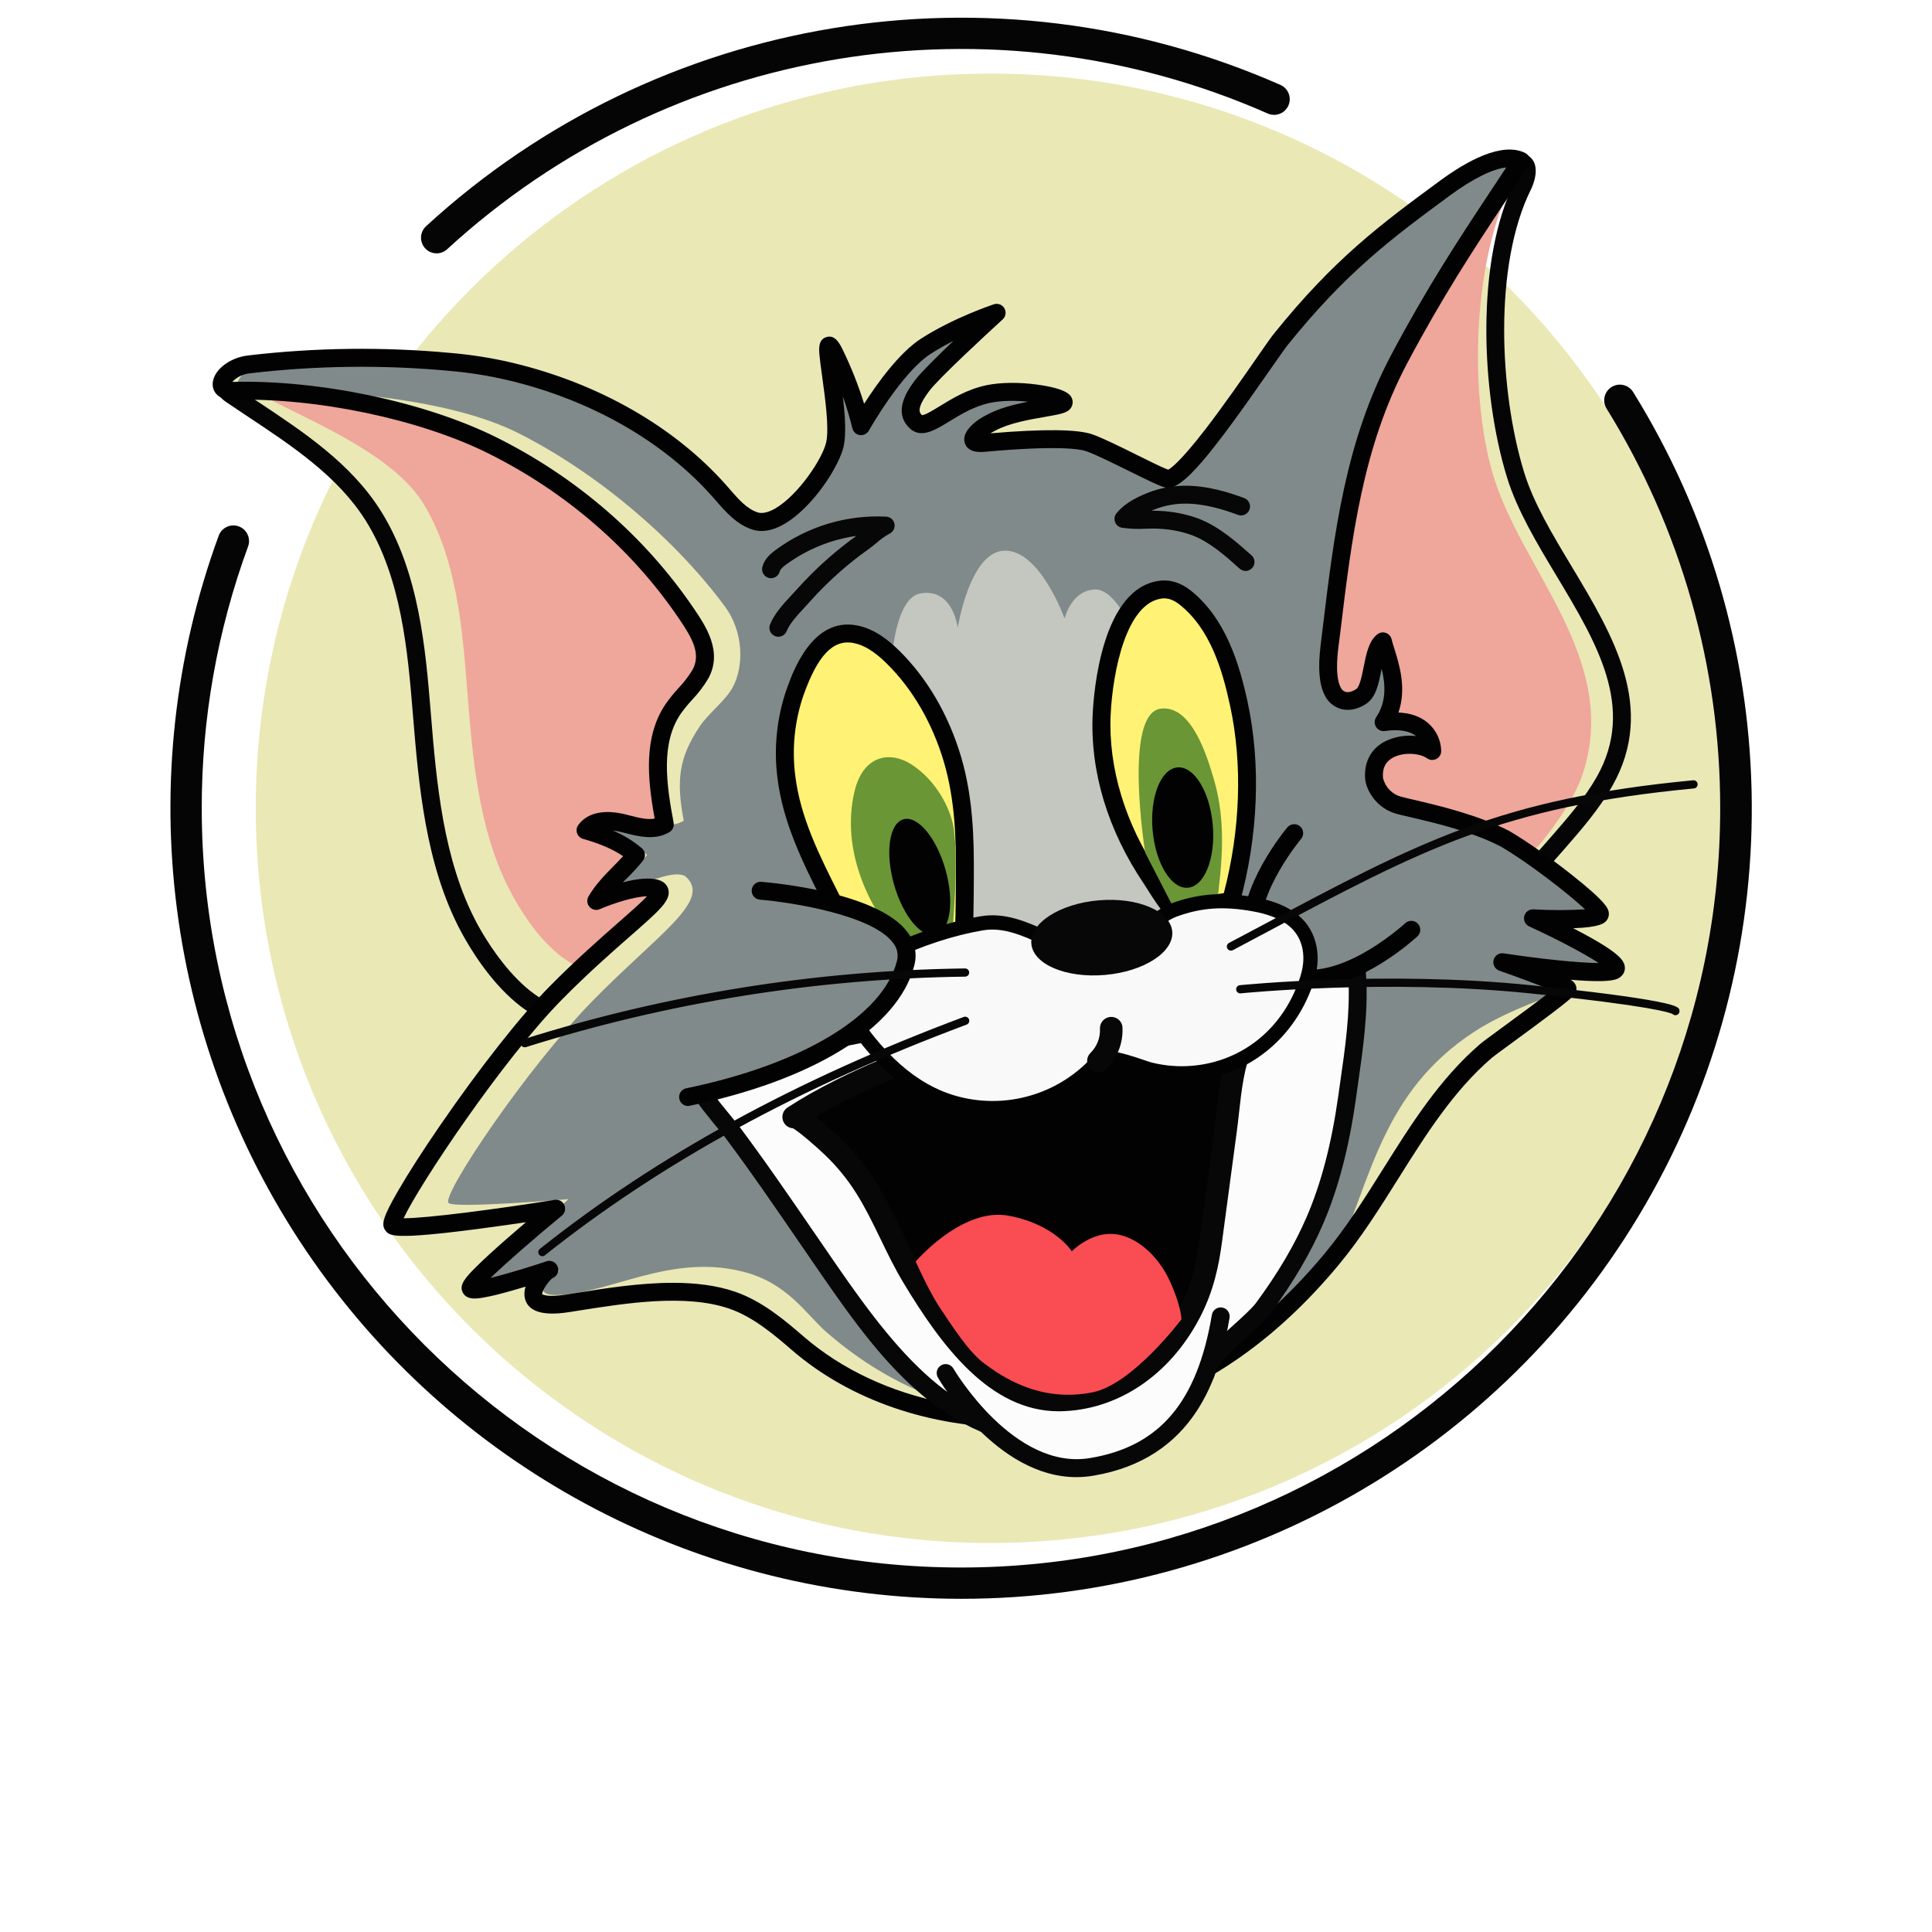
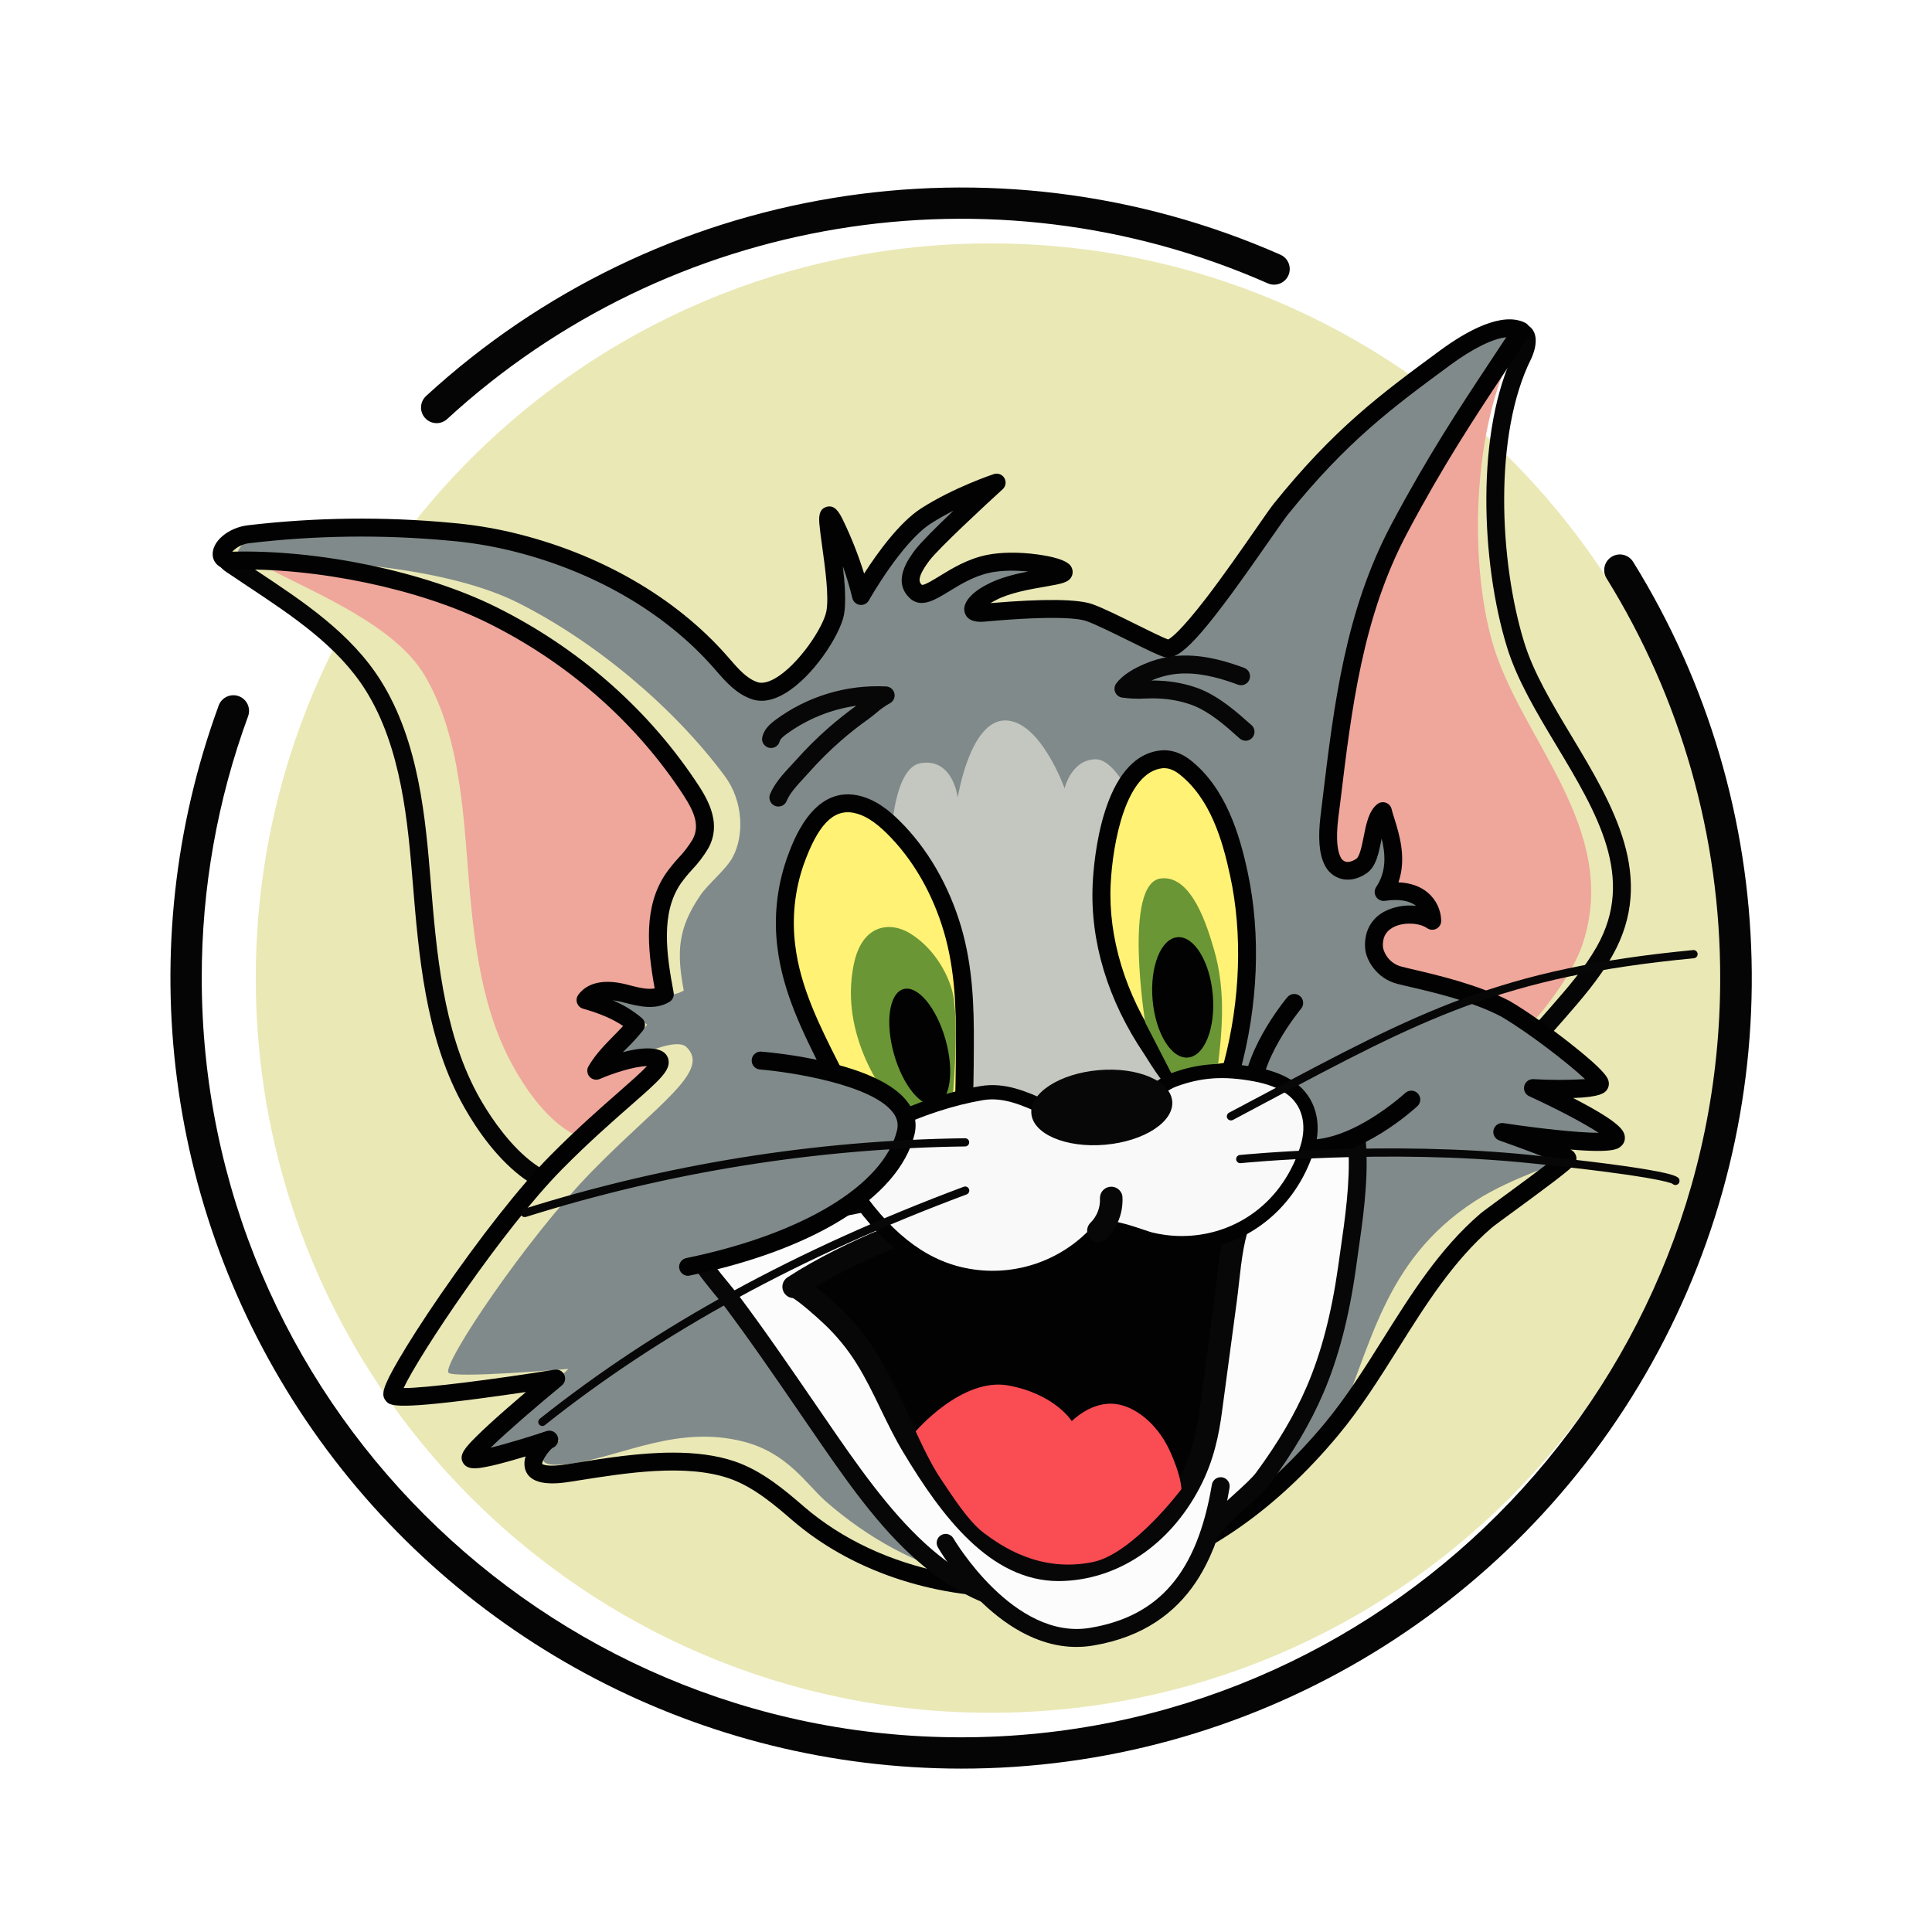
- <svg xmlns="http://www.w3.org/2000/svg" t="1777260256082" class="icon" viewBox="0 90 1024 1024" version="1.1" p-id="5217" width="200" height="200">
+ <svg xmlns="http://www.w3.org/2000/svg" t="1777260256082" class="icon" viewBox="0 0 1024 1024" version="1.1" p-id="5217" width="200" height="200">
  <path d="M524.97 518.41m-389.4 0a389.4 389.4 0 1 0 778.8 0 389.4 389.4 0 1 0-778.8 0Z" fill="#EAE8B5" p-id="5218" />
  <path d="M509.33 937.4a419.27 419.27 0 0 1-393.41-563.48 8.29 8.29 0 0 1 15.57 5.72 401.12 401.12 0 0 0-24.56 138.76c0 221.89 180.52 402.41 402.41 402.41s402.4-180.51 402.4-402.4a401.42 401.42 0 0 0-60.23-211.87 8.29 8.29 0 0 1 14.09-8.75A418.87 418.87 0 0 1 509.33 937.4zM231.44 224.29a8.29 8.29 0 0 1-5.61-14.4A419.42 419.42 0 0 1 678.65 135a8.29 8.29 0 0 1-6.71 15.17A402.84 402.84 0 0 0 237 222.1a8.27 8.27 0 0 1-5.56 2.19z" fill="#050505" p-id="5219" />
  <path d="M122.47 299.12c26.87 18.27 57.56 35.94 75.28 64.09 19.26 30.6 22.9 69.27 25.8 104.43 3.1 37.74 6.52 79.45 25.09 114.07 12.6 23.48 38.87 57.38 68.45 45.45C356.34 611.31 390.51 563 416 530.6L378.58 373 283 305l-82.74-15.76s-97.87-3.78-77.79 9.88z" fill="#EAE8B5" p-id="5220" />
  <path d="M143 301.68c24.93 13 66.54 30.05 82 56.18 16.85 28.4 20 64.28 22.57 96.9 2.72 35 5.71 73.73 22 105.85 11 21.79 34 53.25 59.89 42.17 34.34-14.69 64.23-59.54 86.55-89.59l-32.75-146.25-83.6-63.07-72.4-14.62s-103.51 2.41-84.26 12.43z" fill="#EFA69B" p-id="5221" />
  <path d="M304.73 634.35c-10.38 0-21-4.37-31.29-13-14.11-11.82-24.22-28.51-29-37.4-19-35.46-22.54-78.16-25.64-115.83-2.64-32.09-5.92-71.91-25.09-102.38-14.67-23.31-38.89-39.38-62.31-54.92-3.84-2.55-7.8-5.18-11.62-7.78-5.36-3.65-5.1-7.41-4.47-9.32 1.53-4.64 6.17-8.86 45.75-9.59 19.65-0.36 39.2 0.38 39.39 0.39h0.36l84.11 16 97.85 69.61 38.38 161.58-1.42 1.8c-2.77 3.52-5.64 7.22-8.61 11.05-25 32.24-56.1 72.37-92.26 87a37.53 37.53 0 0 1-14.13 2.79zM127.05 296.48c3.18 2.15 6.45 4.31 9.62 6.42 24.26 16.09 49.34 32.74 65.1 57.77 20.41 32.43 23.79 73.54 26.51 106.57 3 36.84 6.46 78.49 24.55 112.21 5 9.4 31.77 55.68 62.49 43.29 33.78-13.63 64-52.63 88.31-84 2.48-3.2 4.9-6.31 7.24-9.3l-36.5-153.61-93.25-66.33-81.37-15.5c-2.56-0.09-18.72-0.64-35.64-0.42-22.54 0.3-32.62 1.79-37.06 2.9z m-2.92-2.11z" fill="#050505" p-id="5222" />
  <path d="M696.3 303.78c0 2.93-40.53 192.18-36 196.08s27.89 49.75 43.2 54.63c27.37 8.72 59.68 23.07 85.3 2.84 8.62-6.8 21.19-12.18 28.19-20.89 8.17-10.16 17.92-24 22-36.61 19.81-61.17-33.53-108.21-48.14-159.83-12-42.59-10.08-108.45 9-149.91 1.8-3.9-1.06-17-10.05-13.11s-72 84.87-72 84.87z" fill="#EFA69B" p-id="5223" />
  <path d="M767.2 576.23c-17.1 0-34.67-5.42-51-10.46-3.45-1.06-6.7-2.07-9.95-3-12.49-3.67-26.54-23.34-41.05-44.9-3.2-4.76-6.83-10.16-7.92-11.15-3-2.38-4.64-3.71 8.78-68.78 7.14-34.61 16.3-75.87 22.36-103.17 3.32-15 6.2-27.93 6.57-30.06v-0.92L719.42 260l0.29-0.35c16.36-19.39 70.51-83 80.67-87 6.11-2.44 9.52-0.64 11.31 1.3 5.1 5.54 0.07 15.8-0.15 16.23-20 40.08-16.88 107.25-3.74 150.11 5 16.3 14.79 32.6 25.16 49.86 22.14 36.86 45 75 21.65 116.34-7 12.31-16.23 22.95-25.19 33.23-7.73 8.87-15.72 18-25.64 25.27-11.46 8.25-23.89 11.24-36.58 11.24z m-102.56-75.58c1.78 2 4.22 5.6 8.45 11.89 9 13.31 25.62 38.08 35.85 41.09 3.31 1 6.75 2 10.07 3.06 27.59 8.52 56.12 17.32 79.17 0.53 9-6.59 16.68-15.35 24.07-23.83 8.65-9.93 17.6-20.19 24.09-31.67 20.67-36.54 0.17-70.65-21.52-106.77-10.21-17-20.76-34.56-26.1-52C785 298.36 781.9 228.12 803 185.84a15.59 15.59 0 0 0 1.37-4.64l-0.49 0.19c-6 2.85-43.64 44.89-76.64 84l-23 41.23c-0.45 2.46-1.9 9.08-6.59 30.18-9.13 41.35-33.16 149.58-33.01 163.85zM695 304.88v0.08z" fill="#050505" p-id="5224" />
  <path d="M238.82 281.84a221 221 0 0 1 31.49 5c42.34 10 82.75 31.22 111.47 63.92 5.3 6 10.62 12.74 18.24 15.3 15.91 5.34 40-27.89 42.6-41 3.53-17.55-9.85-67.33 0-47.14a191.25 191.25 0 0 1 13.79 37.92s17.73-31.7 34.48-42.44 37.43-17.64 37.43-17.64-33.32 30.32-39.42 38.43c-6.34 8.44-8.7 14.79-3.08 19.68 6.34 4.89 18.88-11.08 38.05-15 15.85-3.27 38.91 1.27 39.89 4.23s-24.14 3.2-38.42 10.94c-7.88 3.84-14.78 11.72-3.94 10.73s45.31-3.94 56.15 0 35.43 17.47 41 19c9.56 2.56 53.53-65.5 60.2-73.78 31.39-39 55.24-56.81 87.09-80.27 9-6.66 29.37-20 40.39-14.35-20.77 32-40.48 59.49-64.54 104.8-25.33 47.69-30.57 99.49-37.06 152.74-0.84 6.93-1.49 17.13 1.63 23.38s9.51 6.7 15.31 2.81c6.76-4.53 5-24.18 11.42-29.17 2 8.52 11.05 27 0.36 42.95 20.84-3.08 25.73 9.06 25.78 15.17-8.93-6.29-32.31-4.43-30.86 14.46 0.27 3.53 4 11.94 13.32 14.41s36.7 7.61 56.12 17.72c17.49 10.17 49.5 35.22 50.24 39.65s-35.46 2.59-35.46 2.59 43.59 19.95 44 26.23-60.21-3-60.21-3 33.35 11.77 34.47 13.78c0.83 1.5-39.48 30-43.17 33.21-35 30.08-52.57 75.31-81.94 110.57-28.53 34.25-64.22 62.48-107.38 75.48q-4.06 1.22-8.17 2.27c-56.54 14.39-122.14 5.51-167.14-33.29-10.65-9.18-21.72-18.47-35-23-25.84-8.76-60.62-2.42-87.13 1.73-31.52 4.93-12.81-16.75-9.85-17.73s-39.54 13.43-41.37 9.85 45.31-42.36 45.31-42.36-83.17 13.31-86.68 8.87 52-88.2 86.44-123.13c35.42-35.88 62.8-52.45 53.19-55.41S316 567.54 316 567.54c5.64-9.65 15-16.6 21.07-24.43-7.43-6.46-17.23-10.35-26.74-13 4.33-6 13.33-5.52 20.49-3.69s15.2 4.28 21.53 0.47c-3.92-20.7-7.36-43.93 4.54-61.32 4.38-6.4 10.59-11.5 14.32-18.31 6.21-11.34-0.91-22.42-7.31-31.87-25.79-38.11-61.9-68.93-103.06-89.39-36-17.9-91.4-30.07-137.64-28.86-11.46 0.3-4.35-12.54 8.86-14a509.08 509.08 0 0 1 106.76-1.3z" fill="#EAE8B5" p-id="5225" />
  <path d="M245.81 281.84a216.21 216.21 0 0 1 31.13 5c41.86 10 81.81 31.22 110.2 63.92 5.24 6 10.5 12.74 18 15.3 15.73 5.34 39.51-27.89 42.12-41 3.49-17.55-9.74-67.33 0-47.14a192.73 192.73 0 0 1 13.63 37.92s17.53-31.7 34.09-42.44 37-17.64 37-17.64-32.93 30.31-39 38.42c-6.27 8.44-8.6 14.79-3 19.68 6.27 4.89 18.66-11.08 37.62-15 15.67-3.27 38.47 1.27 39.44 4.23s-23.87 3.2-38 10.94c-7.79 3.84-14.61 11.72-3.9 10.73s44.8-3.94 55.51 0 35 17.47 40.53 19c9.45 2.56 52.93-65.5 59.52-73.78 31-39 54.62-56.81 86.1-80.27 8.94-6.66 29-20 39.94-14.35-20.53 32-40 59.49-63.81 104.8-25 47.69-30.22 99.49-36.64 152.74-0.83 6.93-1.48 17.13 1.61 23.38s9.41 6.7 15.14 2.81c6.69-4.53 4.93-24.18 11.29-29.17 2 8.52 10.93 27 0.36 42.95 20.6-3.08 25.44 9.06 25.49 15.17-8.83-6.29-31.94-4.43-30.51 14.46 0.27 3.53 3.92 11.94 13.17 14.41s36.28 7.61 55.48 17.72c17.3 10.17 48.94 35.22 49.67 39.65S813 576.77 813 576.77s43.09 19.95 43.46 26.23-59.53-3-59.53-3 33 11.77 34.08 13.78c0.82 1.5-28.29 9.2-49.41 22.93-49.49 32.17-54.91 79.2-73.92 120.38-28.21 34.25-63.86 63-106.53 76q-4 1.22-8.08 2.27c-55.9 14.39-110.67-0.61-155.16-39.41-10.53-9.18-20.45-26-44.11-31.94-34.31-8.68-63 7.3-89.18 11.44-31.16 4.93-10.23-11.38-7.31-12.37s-39.1 13.43-40.9 9.85 44.84-47.37 44.84-47.37-60.74 5.19-63.53 2C234 723.33 279.41 656 313.5 621.09c35-35.88 63.6-53.47 50.29-66.17-7.23-6.9-41.64 12.62-41.64 12.62 5.57-9.65 14.87-16.6 20.83-24.43-7.35-6.46-17-10.35-26.44-13 4.28-6 13.18-5.52 20.26-3.69s19.34 2.39 25.6-1.41c-3.87-20.7-3.07-32.95 8.7-50.34 4.33-6.4 13.54-13.52 17.23-20.33 6.14-11.34 5.74-29.66-4.18-43-27.3-36.81-68.91-71.42-109.6-91.87-35.61-17.9-97.33-23.5-143-22.29-11.33 0.3-4.3-12.54 8.76-14a497.65 497.65 0 0 1 105.5-1.34z" fill="#818A8A" p-id="5226" />
  <path d="M538.21 846.64c-44.82 0-87.46-14.29-118.4-41-9.15-7.89-20.53-17.7-33.45-22.09-23.15-7.85-54.61-2.87-79.9 1.14l-5 0.78c-13.74 2.15-21.56-0.3-23.26-7.28a11.74 11.74 0 0 1 0.38-6.25c-2.09 0.63-4.26 1.28-6.39 1.88-6 1.72-10.93 3-14.58 3.65-4.27 0.82-10.12 1.95-12.35-2.42-2.06-4 1.35-7.85 7.19-13.66 3.75-3.73 9.09-8.64 15.88-14.59 3.56-3.12 7.16-6.22 10.43-9-7.35 1.09-16.34 2.37-25.36 3.55-45.14 5.89-46.93 3.62-49 1-2.43-3.08-1.77-6.8 6.8-21.54 5.35-9.21 13.16-21.36 22-34.23 21-30.55 42.64-58.08 58-73.65 14.11-14.29 27.15-25.72 36.67-34.06 5.89-5.16 11.92-10.45 15.06-13.82-6.75 0.15-17.94 3.75-25 6.82a4.75 4.75 0 0 1-6-6.76c3.69-6.32 8.65-11.35 13.44-16.22 1.71-1.74 3.37-3.42 4.89-5.09-5.39-3.68-12.37-6.69-21.19-9.16a4.75 4.75 0 0 1-2.57-7.36c4.73-6.55 13.79-8.5 25.52-5.51l1.38 0.36c4.77 1.23 9.66 2.5 13.59 1.74-3.88-21.46-6-43.52 6-61a84.86 84.86 0 0 1 6.65-8.19 55.72 55.72 0 0 0 7.43-9.71c4.62-8.44-0.24-16.83-7.08-26.92-25-36.95-60.05-67.3-101.26-87.79-36.49-18.13-90.9-29.54-135.4-28.36-7.4 0.19-10.35-4-10.6-7.63-0.51-7.26 8.28-14.68 18.8-15.88a513 513 0 0 1 107.72-1.28 224.43 224.43 0 0 1 32.16 5.13c46 10.92 86.48 34.14 113.94 65.4l1.41 1.62c4.65 5.34 9 10.39 14.77 12.31 3 1 6.75-0.56 9.35-2.06 12.25-7.08 25.35-26.77 27.08-35.38 1.53-7.62-0.63-23.2-2.2-34.58-0.62-4.46-1.15-8.31-1.41-11.22-0.3-3.32-0.75-8.33 3.66-9.67 4.68-1.43 7.11 3.55 8.89 7.19A204 204 0 0 1 458 304c6.79-10.57 18.58-27.08 30.27-34.58 17-10.94 37.63-17.86 38.5-18.15a4.75 4.75 0 0 1 4.7 8c-9.17 8.35-34 31.4-38.8 37.76-7.06 9.39-5.48 11.68-4 13 1.6 0.06 6.1-2.72 9.44-4.77 6.54-4 14.68-9 24.8-11.1 7.45-1.54 17.35-1.64 27.14-0.27 16.44 2.29 17.69 6 18.22 7.65a5.27 5.27 0 0 1-0.48 4.38c-1.74 2.91-5.24 3.51-13.7 5-8.06 1.38-19.1 3.28-26.48 7.28l-0.18 0.09a25.5 25.5 0 0 0-2.46 1.38c28.23-2.41 46.46-2.2 54.22 0.62 5.83 2.12 14.91 6.62 23.7 11 6.32 3.13 13.41 6.64 16.25 7.65 1.46-0.71 6.49-4.23 20-21.75 9.36-12.18 19.32-26.54 26.59-37 4.52-6.51 7.78-11.21 9.36-13.18 32.24-40.06 56.84-58.18 88-81.12 13.88-10.22 33-21.08 45.38-14.75a4.75 4.75 0 0 1 1.82 6.81c-4.35 6.71-8.72 13.32-13 19.72-16 24.13-32.45 49.08-51.38 84.73-23.67 44.56-29.46 92.5-35.59 143.25l-1 7.84c-1.49 12.2-0.19 18 1.16 20.68a4.38 4.38 0 0 0 2.72 2.55c1.54 0.41 3.62-0.16 5.7-1.56 1.81-1.21 3.06-7.54 3.88-11.73 1.33-6.74 2.71-13.71 7.26-17.25a4.75 4.75 0 0 1 7.54 2.67c0.3 1.29 0.82 3 1.43 4.88 2.6 8.27 6.64 21.17 2.19 33.93 6.4 0.25 11.64 2.11 15.67 5.55a20.09 20.09 0 0 1 7 14.8 4.75 4.75 0 0 1-7.49 3.92c-3.95-2.78-12.62-3.48-18.31-0.25-3.79 2.15-5.45 5.57-5.07 10.45a13.4 13.4 0 0 0 9.79 10.18c1.64 0.43 3.95 1 6.62 1.6 12.74 3 34.07 8 50.48 16.5l0.19 0.11c8.37 4.86 20.61 13.42 32 22.35 19.73 15.52 20.29 18.84 20.58 20.63a5.59 5.59 0 0 1-1.37 4.66c-0.93 1-3 3.35-17.48 3.82l2.76 1.44c22.4 11.81 24.44 15.91 24.64 19.39a5.77 5.77 0 0 1-1.91 4.6c-1.69 1.54-4.15 3.79-26.91 1.87a5.49 5.49 0 0 1 2.49 2.31c2.11 3.78-1.19 6.56-3.85 8.79-1.79 1.5-4.33 3.51-7.77 6.13-6.2 4.72-14.19 10.58-20.61 15.29-5.63 4.13-10.95 8-12 8.92-20.38 17.53-35.15 41.07-49.44 63.83-9.81 15.63-19.95 31.78-31.95 46.18-32.43 38.94-69.33 64.84-109.66 77-2.75 0.83-5.57 1.61-8.37 2.32a215.24 215.24 0 0 1-53.02 6.59z m-181.57-76.72c11.51 0 22.72 1.24 32.77 4.65 14.68 5 26.84 15.46 36.61 23.89 40.73 35.12 103.13 47.5 162.86 32.29 2.67-0.68 5.35-1.42 8-2.21 38.52-11.6 73.88-36.49 105.1-74 11.59-13.91 21.56-29.79 31.2-45.16 14.66-23.36 29.82-47.51 51.29-66 1.26-1.08 5.38-4.12 12.57-9.38s19.07-14 25.5-19.07c-6.42-2.67-17.61-6.85-27.86-10.46a4.75 4.75 0 0 1 2.3-9.18c18.44 2.81 39.7 5.11 50.32 5.13-7.69-5.13-23.06-13.11-36.76-19.38a4.75 4.75 0 0 1 2.22-9.07 235.22 235.22 0 0 0 27.35 0c-8.45-8-29.93-24.71-44.66-33.29-15.34-8-35.88-12.76-48.16-15.62-2.74-0.64-5.11-1.19-6.88-1.66-10.85-2.86-16.38-12.62-16.85-18.64-0.66-8.56 2.84-15.46 9.85-19.45a29.35 29.35 0 0 1 17.09-3.19c-3.49-2.81-9.16-3.73-16.44-2.66a4.75 4.75 0 0 1-4.64-7.35c5.61-8.37 4.85-17.62 2.88-25.69l-0.14 0.73c-1.39 7.07-2.84 14.38-7.92 17.78-4.42 3-9.19 4-13.42 2.86a13.69 13.69 0 0 1-8.79-7.48c-2.85-5.7-3.54-14.23-2.1-26.08l0.95-7.83C707.1 372.78 713 324 737.49 277.86c19.14-36 35.77-61.19 51.85-85.51 2.94-4.44 5.95-9 9-13.6-7.09 0.73-17.72 5.93-29.65 14.71-30.58 22.53-54.74 40.33-86.21 79.42-1.37 1.7-4.72 6.53-9 12.64-33 47.56-46.15 63-54.49 63a6.44 6.44 0 0 1-1.68-0.22c-3-0.8-9-3.76-18.66-8.53-8.16-4-17.4-8.62-22.73-10.56-3.08-1.12-14.5-3.33-54.09 0.27-7.4 0.67-9.82-2.3-10.54-4.91-1.73-6.22 6.61-12.19 11.88-14.78 6.4-3.45 14.48-5.46 21.75-6.88-6.42-0.63-13.8-0.7-20.09 0.6-8.49 1.75-15.84 6.27-21.75 9.89-7.36 4.51-14.31 8.78-20.16 4.26l-0.22-0.18c-10.41-9.07-1.1-21.45 2.4-26.12 3-3.93 11.66-12.52 20.2-20.65a136 136 0 0 0-11.87 6.73c-15.57 10-32.72 40.46-32.9 40.76a4.75 4.75 0 0 1-8.79-1.29 164.79 164.79 0 0 0-5-16.75c1.14 9.65 1.84 19.4 0.54 25.87-2.15 10.68-16.38 32.91-31.64 41.73-6.24 3.61-12 4.56-17.13 2.84-8.17-2.75-13.88-9.3-18.91-15.08l-1.38-1.58c-26.17-29.79-64.88-52-109-62.43a215.19 215.19 0 0 0-30.81-4.92 504.05 504.05 0 0 0-105.8 1.26 15 15 0 0 0-9.53 4.56C169 291.19 225.21 303 263 321.75c42.67 21.21 78.95 52.67 104.9 91 6.1 9 15.32 22.61 7.54 36.82a63.68 63.68 0 0 1-8.68 11.43 76.67 76.67 0 0 0-5.93 7.27c-10.65 15.56-7.71 37.06-3.8 57.76a4.75 4.75 0 0 1-2.22 5c-7.64 4.59-16.6 2.27-23.8 0.41l-1.35-0.35a36.7 36.7 0 0 0-4.89-0.91 59 59 0 0 1 15.44 9.42 4.75 4.75 0 0 1 0.65 6.48 108.26 108.26 0 0 1-8.73 9.59l-2 2c6.65-1.75 13.93-2.82 19-1.25 3.77 1.16 4.84 3.73 5.15 5.16 1.23 5.77-4.6 10.88-20.19 24.54-9.41 8.25-22.3 19.54-36.17 33.59-31.43 31.84-75.92 98.56-84 116 12 0 47.81-4.6 80.1-9.76a4.75 4.75 0 0 1 3.77 8.36c-14.25 11.73-29.49 25-37.78 33 9.14-2.22 22.55-6.37 29.17-8.64l0.15-0.05a4.75 4.75 0 0 1 3.6 8.8l-0.14 0.05c-1.93 1.42-5.67 6.7-5.41 8.47 0.39 0.28 3 1.72 12.57 0.22l4.95-0.78c15.96-2.57 34.2-5.46 51.74-5.46z m-64.13-2.38l0.16-0.06z m0.5-0.23zM618.75 339z" fill="#020202" p-id="5227" />
  <path d="M372.74 669.72c-0.7 1.09 13.7 18 14.74 19.41 18.17 24.2 34.94 49.39 52.15 74.27 32 46.3 66.88 92.82 129.47 88.82 46.14-3 69.18-30.57 69.93-34.27 2.3-11.34 23.78-25.51 30.5-34.64 10.67-14.52 20.23-29.93 27.37-46.51 8.89-20.64 13.87-42.7 17-64.88 2.86-20.25 6.64-42.67 5.5-63.12-1.48-26.47-5.91-21.82-5.91-21.82L384 652.35z" fill="#FCFCFC" p-id="5228" />
  <path d="M561.62 857.21c-26.3 0-49.84-8.83-71.75-26.87-20.89-17.2-37.53-40.2-54.15-64.24q-6.11-8.84-12.18-17.72c-12.81-18.69-26.05-38-39.86-56.4-0.21-0.28-0.92-1.13-1.9-2.32-2.18-2.63-5.46-6.62-8.22-10.15-4.66-6-7-9-4.8-12.38L380 649.77a4.75 4.75 0 0 1 3.06-2.08l328.69-65.22a5.74 5.74 0 0 1 4.54-0.2c4 1.48 6.74 6.39 7.85 26.26 1 18.57-1.79 38.1-4.52 57q-0.52 3.57-1 7.06c-3.65 25.86-9.33 47.48-17.35 66.1-6.64 15.42-15.77 30.94-27.91 47.45-2.73 3.72-7.34 7.9-12.23 12.32-7.26 6.58-16.3 14.77-17.45 20.45-1.4 6.92-27.75 35.09-74.29 38.07q-3.93 0.23-7.77 0.23zM378.24 670c1.73 2.43 5.37 7 10.86 13.65 1.32 1.59 1.91 2.31 2.18 2.67 13.93 18.55 27.23 38 40.1 56.74q6.07 8.85 12.16 17.69c34.34 49.67 67.48 90.46 125.25 86.78 42.21-2.7 63.64-26.91 65.65-30.82 1.94-8.62 11.28-17.08 20.3-25.26 4.52-4.1 8.79-8 11-10.91 11.71-15.92 20.48-30.82 26.84-45.57 7.68-17.83 13.13-38.66 16.67-63.67q0.5-3.51 1-7.09c2.67-18.42 5.42-37.48 4.44-55.1-0.56-10.11-1.53-14.88-2.19-17l-325.61 64.51z m256.13 147z m0.14-0.47zM376.73 672.29z m-4-2.58z m344.19-79.47z" fill="#070707" p-id="5229" />
  <path d="M501.22 817.74s33 57.13 77.33 49.74 61.56-38.9 68.45-79.78" fill="#FCFCFC" p-id="5230" />
  <path d="M570.49 872.91c-42.38 0-72.06-50.5-73.39-52.79a4.75 4.75 0 1 1 8.23-4.75c0.4 0.68 32 54.19 72.43 47.43 36.83-6.14 56.74-29.54 64.56-75.89a4.75 4.75 0 0 1 9.37 1.58c-5.34 31.64-18.64 74.73-72.37 83.69a53.65 53.65 0 0 1-8.83 0.73z" fill="#070707" p-id="5231" />
  <path d="M420.66 682.05c2.16-1.41 18.25 13.41 20.47 15.51A112.65 112.65 0 0 1 459 719.43c9.48 15.07 15.67 31.95 24.89 47.26 16.35 27.15 42 65.84 77.89 65.34 30.59-0.43 54.92-19.85 68.75-46.1 6.55-12.43 9.41-24.46 11.27-38.34l7.89-58.89c2-14.77 2.63-32.07 8.87-45.8 7.39-16.25-164 4.43-164 4.43s-42.13 14.03-73.9 34.72z" fill="#020202" p-id="5232" />
  <path d="M561.06 838c-36.29 0-62-34.46-82.3-68.24-4.54-7.53-8.36-15.43-12.06-23.07-4.1-8.47-8-16.48-12.77-24.09A106.8 106.8 0 0 0 437 701.9c-5-4.76-13.58-12.11-16.7-13.88a6 6 0 0 1-2.92-11c32-20.86 73.49-34.79 75.24-35.38a6 6 0 0 1 1.17-0.26c0.39 0 39.32-4.73 78.83-7.86 23.29-1.85 42.25-2.8 56.36-2.84 24.42 0 31.2 2.45 34.19 6.54a8 8 0 0 1 0.78 8.14c-4.52 10-5.9 22.35-7.23 34.33-0.36 3.24-0.73 6.6-1.16 9.79l-7.89 58.89c-1.58 11.77-4.22 25.76-11.91 40.34-16 30.44-43.69 48.87-74 49.29zM432.28 681.91q1.17 0.94 2.42 2c4.59 3.81 9.17 8 10.55 9.33a118.8 118.8 0 0 1 18.81 23 258.89 258.89 0 0 1 13.41 25.24c3.58 7.4 7.29 15.05 11.54 22.12 18.61 30.91 41.72 62.4 72.07 62.4h0.61c26.2-0.36 49.37-16 63.54-42.91 5.49-10.42 8.57-20.95 10.63-36.35l7.89-58.89c0.41-3.06 0.76-6.2 1.13-9.52 1.23-11.06 2.6-23.46 6.72-34.34-5.94-1.32-24.46-2.95-81.3 1.68-35.39 2.88-69.47 6.88-74.43 7.47-4.58 1.62-36.27 12.76-63.59 28.77z m-8.39 5.18z m0 0z" fill="#070707" p-id="5233" />
  <path d="M485.33 758.64s24.63-28.88 49.25-24.29 33.49 18.87 33.49 18.87 9.36-9.61 21.18-9.24 24.13 10.71 30.54 24.5 6.4 20.78 6.4 20.78-25.74 34.32-46.94 38.66c-28.5 5.83-48.92-8.84-57.58-15.25s-17.67-20.92-23.42-29.42-12.92-24.61-12.92-24.61z" fill="#F94C53" p-id="5234" />
  <path d="M412.56 427.49a4.76 4.76 0 0 1-4.41-6.52c2.3-5.74 7-10.83 11.19-15.33 0.9-1 1.78-1.92 2.59-2.82a196.18 196.18 0 0 1 17.5-17.33c4.62-4 9.47-7.87 14.43-11.44a82.55 82.55 0 0 0-37.2 15.17c-1.42 1.05-3.08 2.41-3.37 3.61a4.75 4.75 0 1 1-9.24-2.25c1-4.13 4.07-6.87 6.94-9a90.91 90.91 0 0 1 58.69-17.75 4.75 4.75 0 0 1 1.86 9 37.84 37.84 0 0 0-7 4.95c-1.41 1.16-2.87 2.36-4.46 3.49-5 3.53-9.8 7.35-14.4 11.36A186.7 186.7 0 0 0 429 409.14c-0.85 1-1.77 1.94-2.72 3-3.61 3.89-7.7 8.29-9.34 12.39a4.75 4.75 0 0 1-4.38 2.96zM660.21 392.6a4.73 4.73 0 0 1-3.17-1.21c-7.69-6.88-15.64-14-25.08-17.66a59 59 0 0 0-17.78-3.49c-2.29-0.15-4.71-0.09-7.28 0a62.81 62.81 0 0 1-12.22-0.51 4.75 4.75 0 0 1-3-7.57c3.25-4.24 9-8 17-11.09a54 54 0 0 1 18.68-3.63c12.45-0.2 24.27 3.64 32.09 6.54a4.75 4.75 0 0 1-3.31 8.91c-7.1-2.64-17.8-6.13-28.62-5.95a44.56 44.56 0 0 0-15.4 3q-1 0.37-1.82 0.74c1.47 0 3 0 4.43 0.11a68.09 68.09 0 0 1 20.6 4.11c11 4.29 20 12.33 28 19.43a4.75 4.75 0 0 1-3.17 8.29z" fill="#070707" p-id="5235" />
  <path d="M471.67 459.18s-1-51.71 16.25-54.67 19.7 18.22 19.7 18.22 6.4-40.88 25.12-40.88 31.52 36 31.52 36 3.45-15.08 16.25-15.42 25.12 33.15 25.12 33.15l37.68 156.13-158.84 19.12z" fill="#C3C7C0" p-id="5236" />
  <path d="M441.37 568.07c-10.68-21.24-21.69-42.44-24.57-66.23a99 99 0 0 1 4.56-44.84c4.89-13.77 13.81-34.19 31.78-30.87 7.86 1.45 14.53 6.6 20.22 12.22 15 14.79 25.43 33.83 31.42 54s6.71 40.28 6.62 61.09c0 2.32-0.14 38.22-1.17 38.22h-57.61c-3.43-7.95-7.31-15.77-11.25-23.59z" fill="#FFF274" p-id="5237" />
  <path d="M510.24 596.42h-60.75l-1.24-2.87c-3.36-7.82-7.18-15.51-11.12-23.34L436 568c-10.34-20.54-21-41.78-23.92-65.55a103.81 103.81 0 0 1 4.8-47c3.36-9.47 13.6-38.3 37.12-34 9.94 1.83 17.71 8.59 22.7 13.51 14.8 14.61 26.08 34 32.64 56 6.45 21.71 6.9 43.63 6.82 62.47v0.21c0 7.35-0.11 14.62-0.21 20.47-0.09 5.22-0.21 9.36-0.35 12.33-0.09 1.83-0.18 3.21-0.29 4.21-0.53 5.03-3.4 5.77-5.07 5.77z m-54.52-9.5h50.34c0.28-5.25 0.52-16.27 0.6-33.27v-0.21c0.08-18.16-0.34-39.24-6.42-59.72s-16.54-38.5-30.21-52c-6.51-6.42-12.15-9.9-17.75-10.93-10.76-2-18.91 6.58-26.44 27.79a94.26 94.26 0 0 0-4.32 42.67c2.69 22.13 13 42.61 23 62.42l1.13 2.24c3.5 7.09 6.94 13.95 10.07 21.01z" fill="#020202" p-id="5238" />
  <path d="M479.23 591.45h0.12c-3.62-0.33-10.65-12.46-12.56-15.35a98.94 98.94 0 0 1-10-19.64c-5.24-13.95-7.25-28.43-4.68-43.15 0.92-5.25 2.41-10.53 5.54-14.85 6.1-8.42 16-8.95 24.56-3.82 10.6 6.4 18.8 17.95 22.28 29.84 4.83 16.5-0.25 65.25-0.25 65.25-7 2.4 4.37 1.71-2.6 4.12-3.78 1.3-8.51 3.93-12.49 4.31-5.43 0.51-8.1-3.35-12.88-7z" fill="#6A9636" p-id="5239" />
  <path d="M473.826 558.688a31.79 14.19 74.26 1 0 27.316-7.699 31.79 14.19 74.26 1 0-27.316 7.699Z" fill="#020202" p-id="5240" />
  <path d="M622.46 572c-2.19 0.32-11-14.38-12-16-17.38-25.67-28-56.27-26.52-87.51 0.9-18.86 6.88-63.85 32.06-66.11 4.33-0.39 8.62 1.45 12 4.14 17.21 13.55 24.23 36 28.65 56.6 7.25 33.72 5 71.2-4.22 104.44z" fill="#FFF274" p-id="5241" />
  <path d="M622.23 576.81c-3.6 0-6.62-3.52-14.84-16.65-0.44-0.7-0.75-1.21-0.91-1.43-19.34-28.56-28.79-59.82-27.33-90.4 0.54-11.29 4.83-67.78 36.38-70.62 5.14-0.46 10.6 1.36 15.4 5.14 18.78 14.79 26.09 39.48 30.35 59.33 7.13 33.17 5.6 71.07-4.29 106.71l-0.83 3-3.06 0.45-29.55 4.35-0.41 0.06a6.36 6.36 0 0 1-0.91 0.06z m0-9.52h-0.44z m-5.06-160.14h-0.76c-19.66 1.77-26.69 39.56-27.74 61.61-1.34 28.1 7.79 58.15 25.71 84.61 0.18 0.27 0.56 0.88 1.09 1.71 4.68 7.46 7 10.63 8.18 12 3-0.46 9.77-1.45 25-3.7 8.76-33.31 10-68.42 3.35-99.2-4.17-19.43-10.64-41-26.94-53.86-1.56-1.23-4.56-3.17-7.91-3.17z" fill="#020202" p-id="5242" />
  <path d="M607 542s-11.91-73.95 8.28-76.41c16.46-2 24.7 25.8 28.19 37.78 6.49 22.24 4.32 44.26 1.36 66.82L622.46 572z" fill="#6A9636" p-id="5243" />
  <path d="M610.906 530.024a32.01 16.01 85.01 1 0 31.899-2.785 32.01 16.01 85.01 1 0-31.899 2.785Z" fill="#020202" p-id="5244" />
  <path d="M685.91 531.59s-41.37 49.25-11.82 70.92 73.91-19.7 73.91-19.7" fill="#818A8A" p-id="5245" />
  <path d="M693.88 613.59a37.31 37.31 0 0 1-22.6-7.25A29.43 29.43 0 0 1 659 585.43c-3-25.2 22.24-55.62 23.32-56.9a4.75 4.75 0 0 1 7.28 6.11c-0.24 0.28-23.71 28.56-21.16 49.67a20 20 0 0 0 8.51 14.37c26.07 19.13 67.41-19 67.83-19.34a4.75 4.75 0 1 1 6.48 6.95c-1.55 1.4-29.71 27.29-57.38 27.3z" fill="#020202" p-id="5246" />
  <path d="M443.59 616.79c0 3 5.08 8.75 6.63 11.11 14.4 22 33.56 42.17 60.22 47.8 26.14 5.51 53.93-3.34 71.7-23.34 4.11-4.63 22.54 3.31 27.45 4.52a70.09 70.09 0 0 0 35.61-0.54c23.41-6.61 40.49-24.87 47.68-47.8 3.69-11.77 1.63-24.5-8.81-31.89-5.63-4-12.39-6.08-19.17-7.31-15.22-2.77-27.92-2.4-42.45 2.86-13.2 4.78-22.74 22.32-40.84 22.69-21.36 0.44-39.26-19.26-61.31-15.51-17.2 2.93-34.48 9-50.26 16.44-3.28 1.54-26.46 12.54-26.46 15.57z" fill="#F9F9F9" p-id="5247" />
  <path d="M526.1 681.13a79.69 79.69 0 0 1-16.45-1.72c-23.62-5-44.1-21.15-62.62-49.43-0.31-0.47-0.89-1.24-1.5-2-3.26-4.3-5.75-7.86-5.75-11.15v-5.42c0-2.35 0-5.58 28.65-19 17.83-8.36 35.07-14 51.24-16.75 13-2.22 24.4 2.88 35.4 7.81 9 4 17.5 7.81 26.47 7.64 9.63-0.2 16.53-6 23.83-12 4.9-4.08 10-8.31 15.79-10.42 14.31-5.18 27.6-6.09 44.43-3 8.56 1.55 15.32 4.15 20.68 7.95 10.89 7.71 14.82 21.55 10.24 36.14-7.79 24.82-26.58 43.63-50.28 50.33a73.65 73.65 0 0 1-37.56 0.58c-1.22-0.3-2.95-0.89-5.13-1.63-10.62-3.61-16.88-5-18.63-4a78.78 78.78 0 0 1-58.81 26.07z m-78.71-64.4c0.23 1.36 3 5 4.21 6.61 0.72 1 1.35 1.78 1.8 2.47 17.36 26.51 36.27 41.61 57.82 46.16a71.43 71.43 0 0 0 68.07-22.15c4.53-5.1 14.77-2.16 26.71 1.91 1.93 0.66 3.6 1.22 4.5 1.45a66 66 0 0 0 33.67-0.51c21.53-6.08 38-22.59 45.09-45.28 3.61-11.49 0.85-21.83-7.38-27.65-4.44-3.14-10.21-5.32-17.65-6.67-15.62-2.84-27.34-2.06-40.47 2.7-4.57 1.65-8.91 5.28-13.5 9.11-7.62 6.36-16.25 13.56-28.55 13.81h-0.78c-10.4 0-19.83-4.23-29-8.32-10.43-4.67-20.28-9.08-31-7.26-15.49 2.64-32.07 8.07-49.28 16.14-11.5 5.39-21.7 11-24.27 13.22z" fill="#020202" p-id="5248" />
  <path d="M403.21 562.12S487.92 569 480 600.54s-53.19 58.12-115.25 70.92" fill="#818A8A" p-id="5249" />
  <path d="M364.78 676.21a4.75 4.75 0 0 1-1-9.41c61.62-12.71 104.38-38.55 111.6-67.42a10.71 10.71 0 0 0-1.88-9.42c-10.83-15.1-54.73-21.8-70.73-23.11a4.75 4.75 0 0 1 0.77-9.47c6.34 0.52 62.34 5.66 77.68 27a20.1 20.1 0 0 1 3.38 17.27c-4.13 16.53-17.77 32.22-39.45 45.39-20.62 12.53-48.1 22.57-79.45 29a4.8 4.8 0 0 1-0.92 0.17z" fill="#020202" p-id="5250" />
  <path d="M546.635 590.231a19.84 37.48 85.01 1 0 74.676-6.52 19.84 37.48 85.01 1 0-74.676 6.52Z" fill="#070707" p-id="5251" />
  <path d="M582.14 658.33a6 6 0 0 1-4.14-10.28 16.87 16.87 0 0 0 5-12.82 6 6 0 0 1 11.88-1.42 29 29 0 0 1-8.53 22.84 6 6 0 0 1-4.21 1.68zM278.1 645.07a2.17 2.17 0 0 1-0.65-4.25 815.53 815.53 0 0 1 234.07-37.53 2.17 2.17 0 0 1 0 4.35A811.29 811.29 0 0 0 278.75 645a2.17 2.17 0 0 1-0.65 0.07zM287.48 755.83a2.17 2.17 0 0 1-1.36-3.88C348.24 702.52 421.73 662.31 510.8 629a2.17 2.17 0 0 1 1.52 4.07c-88.64 33.11-161.74 73.1-223.49 122.24a2.17 2.17 0 0 1-1.35 0.52zM652.42 593.85a2.17 2.17 0 0 1-1-4.1l16.5-8.75c84.52-45 126.94-67.63 229.48-77.44a2.17 2.17 0 1 1 0.41 4.33C796.14 517.58 754 540 670 584.8l-16.52 8.79a2.17 2.17 0 0 1-1.06 0.26zM888 628.08a2.17 2.17 0 0 1-1.56-0.66c-1.28-0.66-11-4.29-75.64-10.92-75.71-7.77-152.46-0.08-153.22 0a2.17 2.17 0 0 1-0.44-4.33c0.77-0.08 77.94-7.81 154.11 0 31.93 3.28 54.64 6.23 67.5 8.77 10.56 2.09 11.36 3.24 11.43 4.88a2.17 2.17 0 0 1-2.09 2.26z m-2.17-2z m0 0z m0 0z m0 0z m0 0z m0 0z m0 0z m0 0z m0 0z" fill="#070707" p-id="5252" />
</svg>
